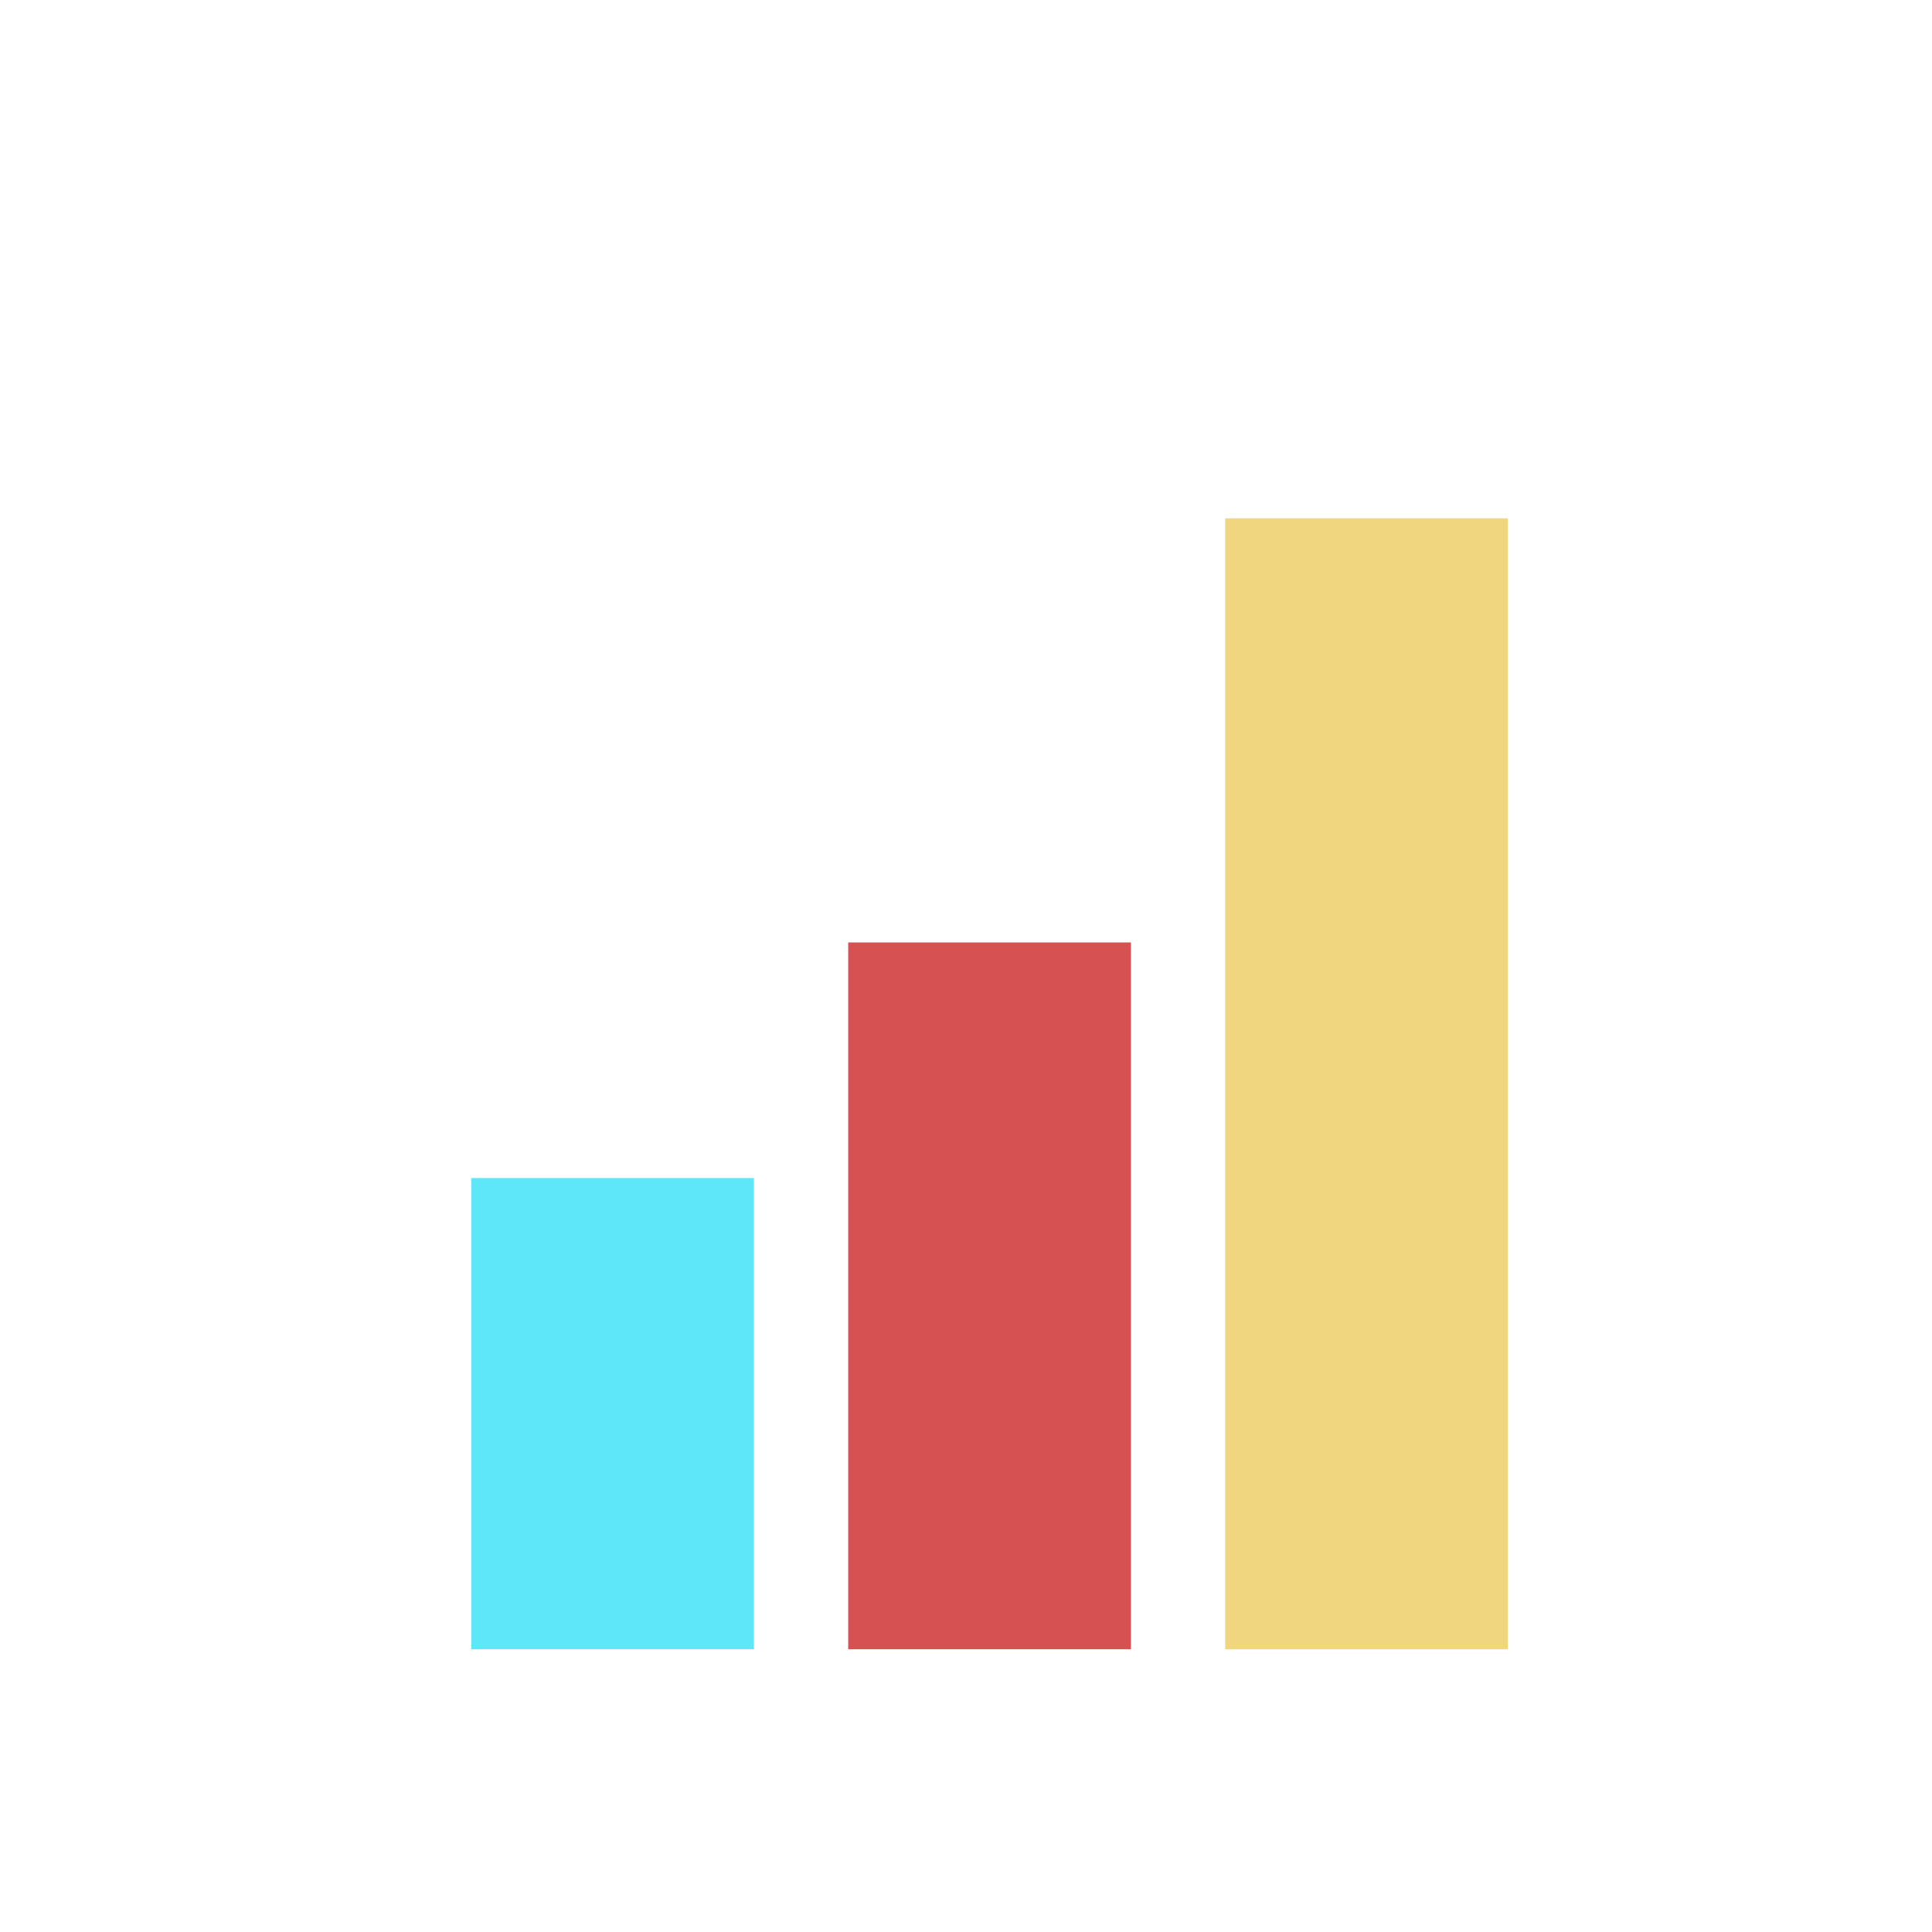
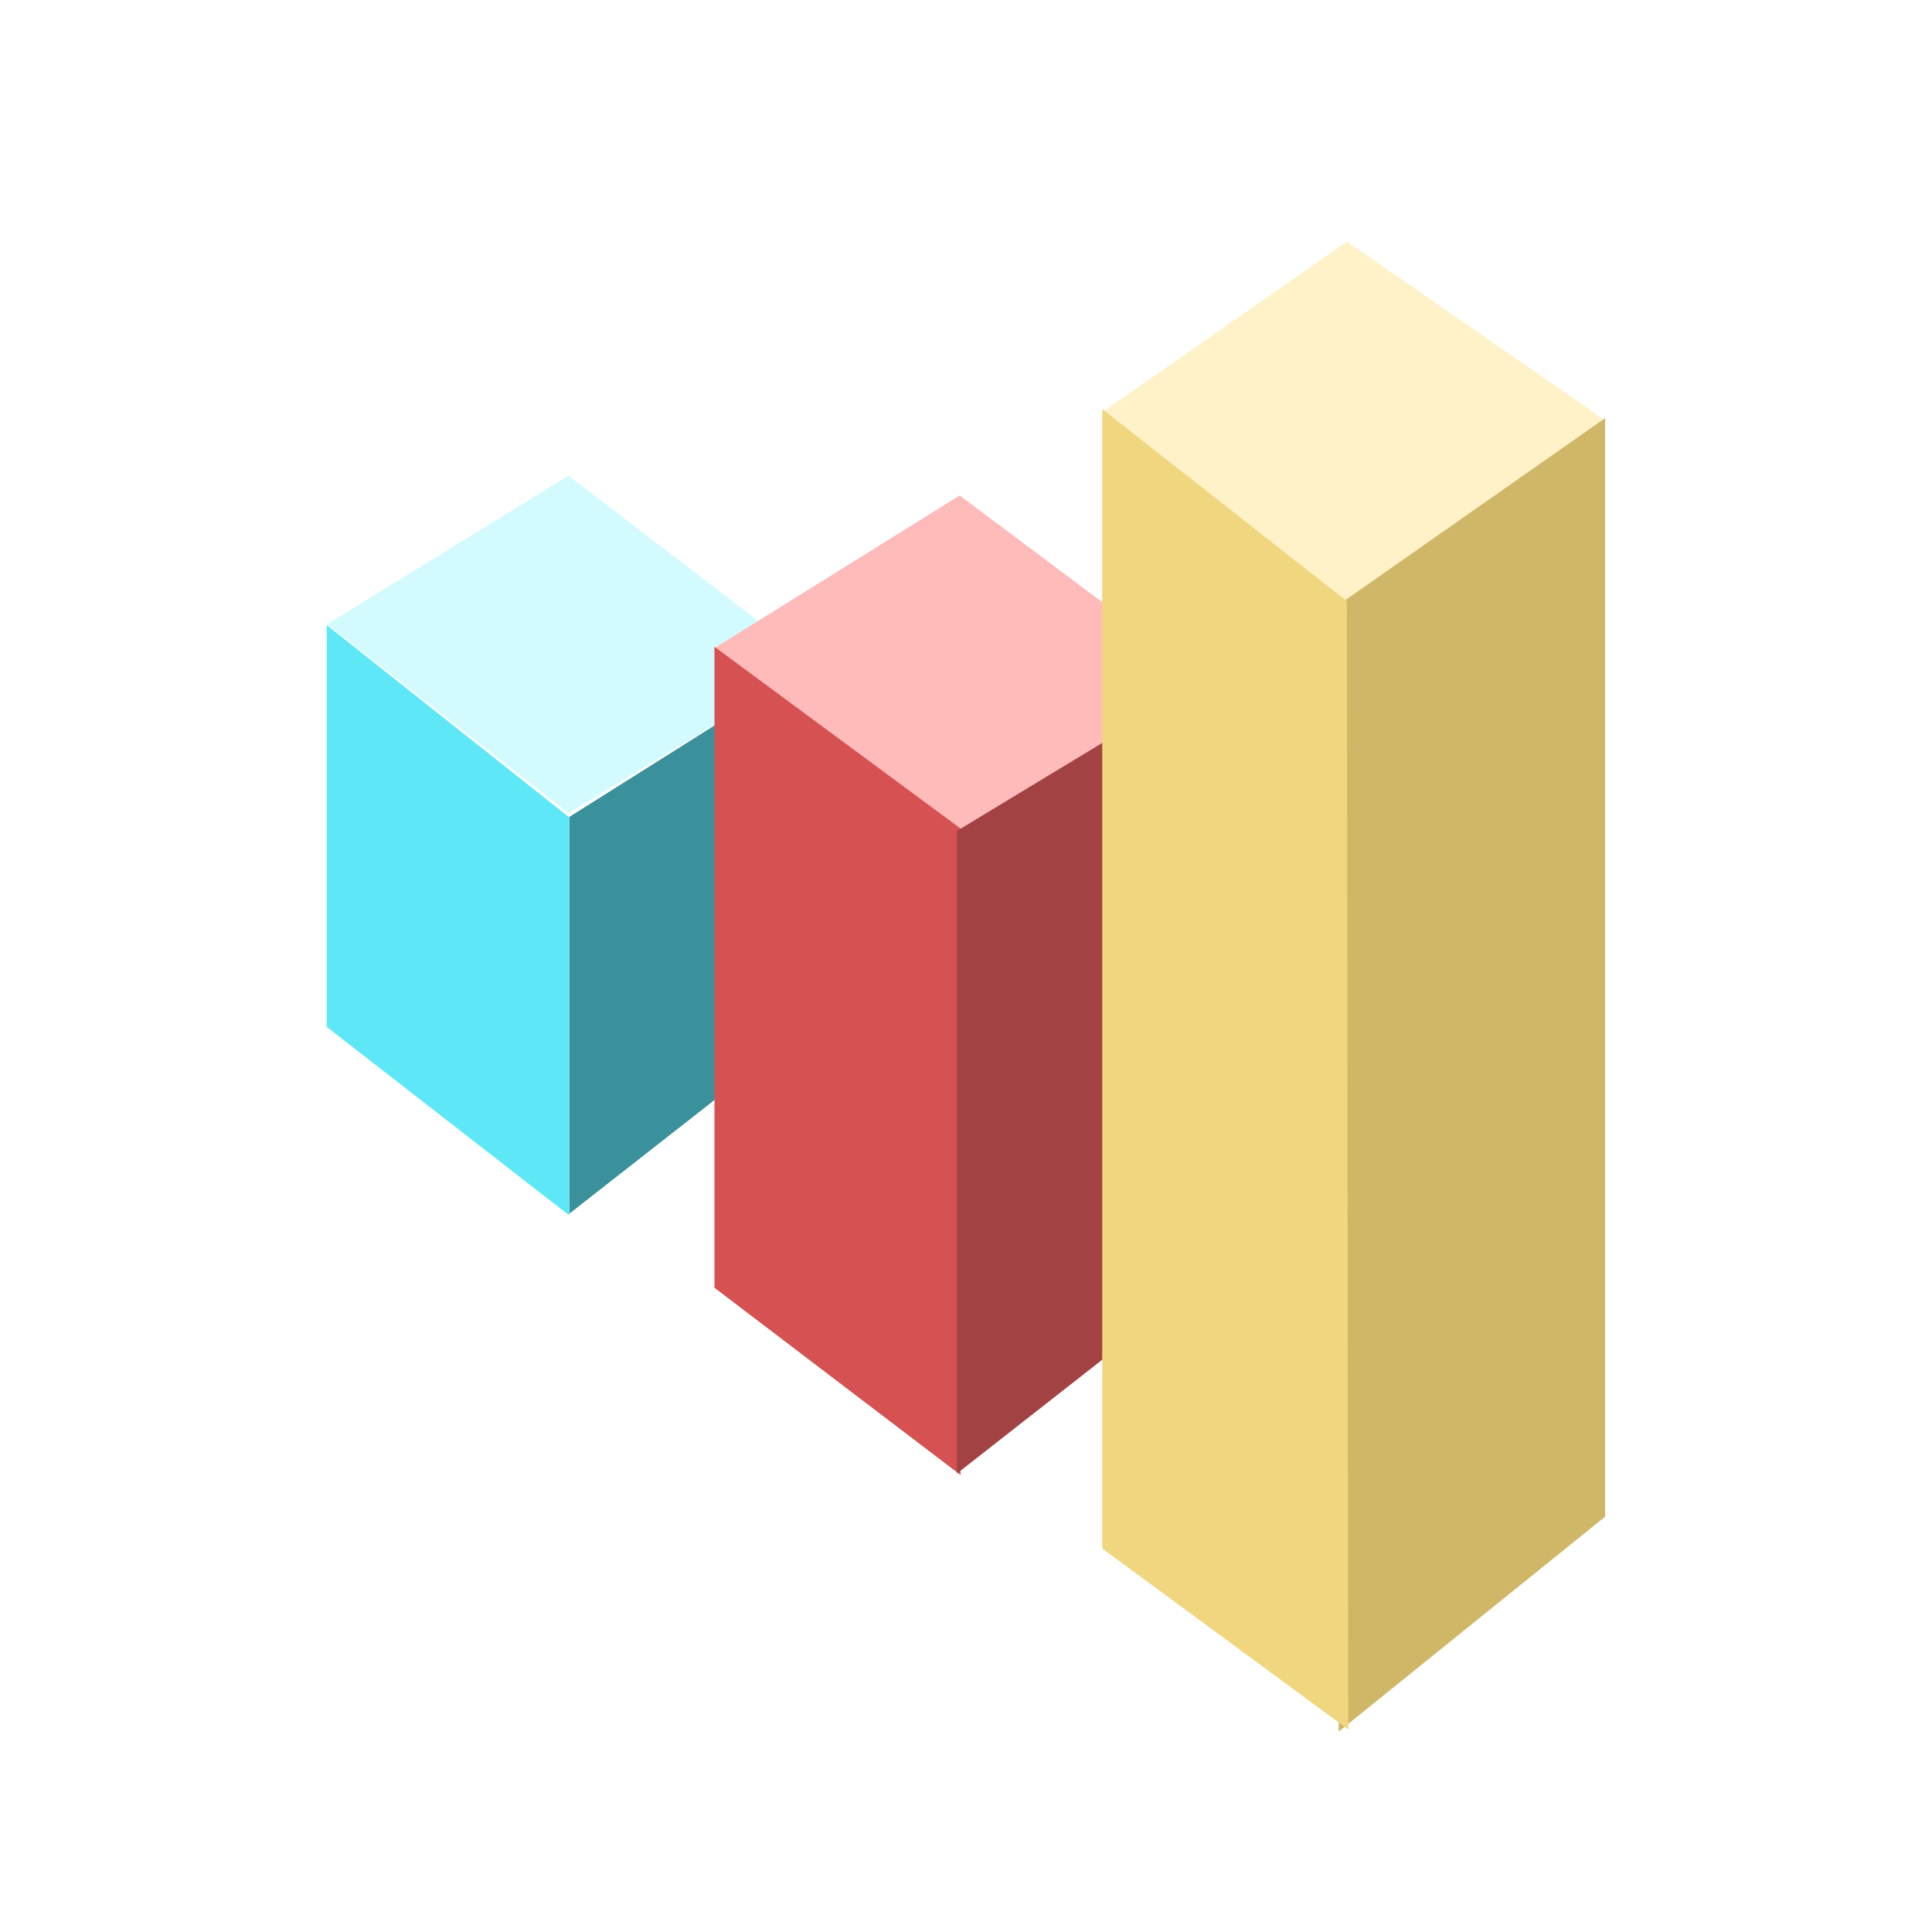
- <svg xmlns="http://www.w3.org/2000/svg" width="41" height="41" viewBox="0 0 41 41">
+ <svg xmlns="http://www.w3.org/2000/svg" width="26" height="26" viewBox="0 0 26 26">
  <defs>
-     <clipPath id="clip-CityStatistics">
-       <rect width="41" height="41" />
+     <clipPath id="clip-CItyStatistics">
+       <rect width="26" height="26" />
    </clipPath>
  </defs>
-   <g id="CityStatistics" clip-path="url(#clip-CityStatistics)">
-     <rect id="Rectangle_2114" data-name="Rectangle 2114" width="6" height="10" transform="translate(10 25)" fill="#5ee8f7" />
-     <rect id="Rectangle_2114-2" data-name="Rectangle 2114" width="6" height="15" transform="translate(18 20)" fill="#d65151" />
-     <rect id="Rectangle_2114-3" data-name="Rectangle 2114" width="6" height="24" transform="translate(26 11)" fill="#f0d67f" />
+   <g id="CItyStatistics" clip-path="url(#clip-CItyStatistics)">
+     <g id="Group_2735" data-name="Group 2735" transform="translate(1.492 1.803)">
+       <path id="Path_3666" data-name="Path 3666" d="M456.85-956.376l3.287-2.292,3.453,2.391-3.453,2.49Z" transform="translate(-443.502 960.116)" fill="#fff2c8" />
+       <path id="Path_3668" data-name="Path 3668" d="M457.138-955.7l3.25-2,3.309,2.535-3.309,2.007Z" transform="translate(-454.229 962.298)" fill="#d3fbff" />
+       <path id="Path_3665" data-name="Path 3665" d="M460.688-936.776l3.083-2.414v-4.868l-3.083,1.942Z" transform="translate(-454.519 951.307)" fill="#3b919b" />
+       <path id="Path_3667" data-name="Path 3667" d="M457.065-955.775l3.313-2.062,3.433,2.569-3.433,1.92Z" transform="translate(-448.955 962.702)" fill="#ffbaba" />
+       <path id="Path_3660" data-name="Path 3660" d="M443.948-946.165l3.263,2.536v-5.357l-3.263-2.587Z" transform="translate(-441.043 958.182)" fill="#5ee8f7" />
+       <path id="Path_3661" data-name="Path 3661" d="M443.948-946.614l3.312,2.52v-8.7l-3.312-2.446Z" transform="translate(-435.825 962.141)" fill="#d65151" />
+       <path id="Path_3663" data-name="Path 3663" d="M460.5-938.283l3.586-2.892v-14.784l-3.5,2.452Z" transform="translate(-443.977 959.783)" fill="#cfb767" />
+       <path id="Path_3664" data-name="Path 3664" d="M460.637-937.242l3.083-2.414v-8.1l-3.083,1.866Z" transform="translate(-449.251 955.269)" fill="#a34242" />
+       <path id="Path_3662" data-name="Path 3662" d="M443.948-947.552l3.311,2.436-.018-15.184-3.293-2.586Z" transform="translate(-430.607 966.588)" fill="#f0d67f" />
+     </g>
  </g>
</svg>
